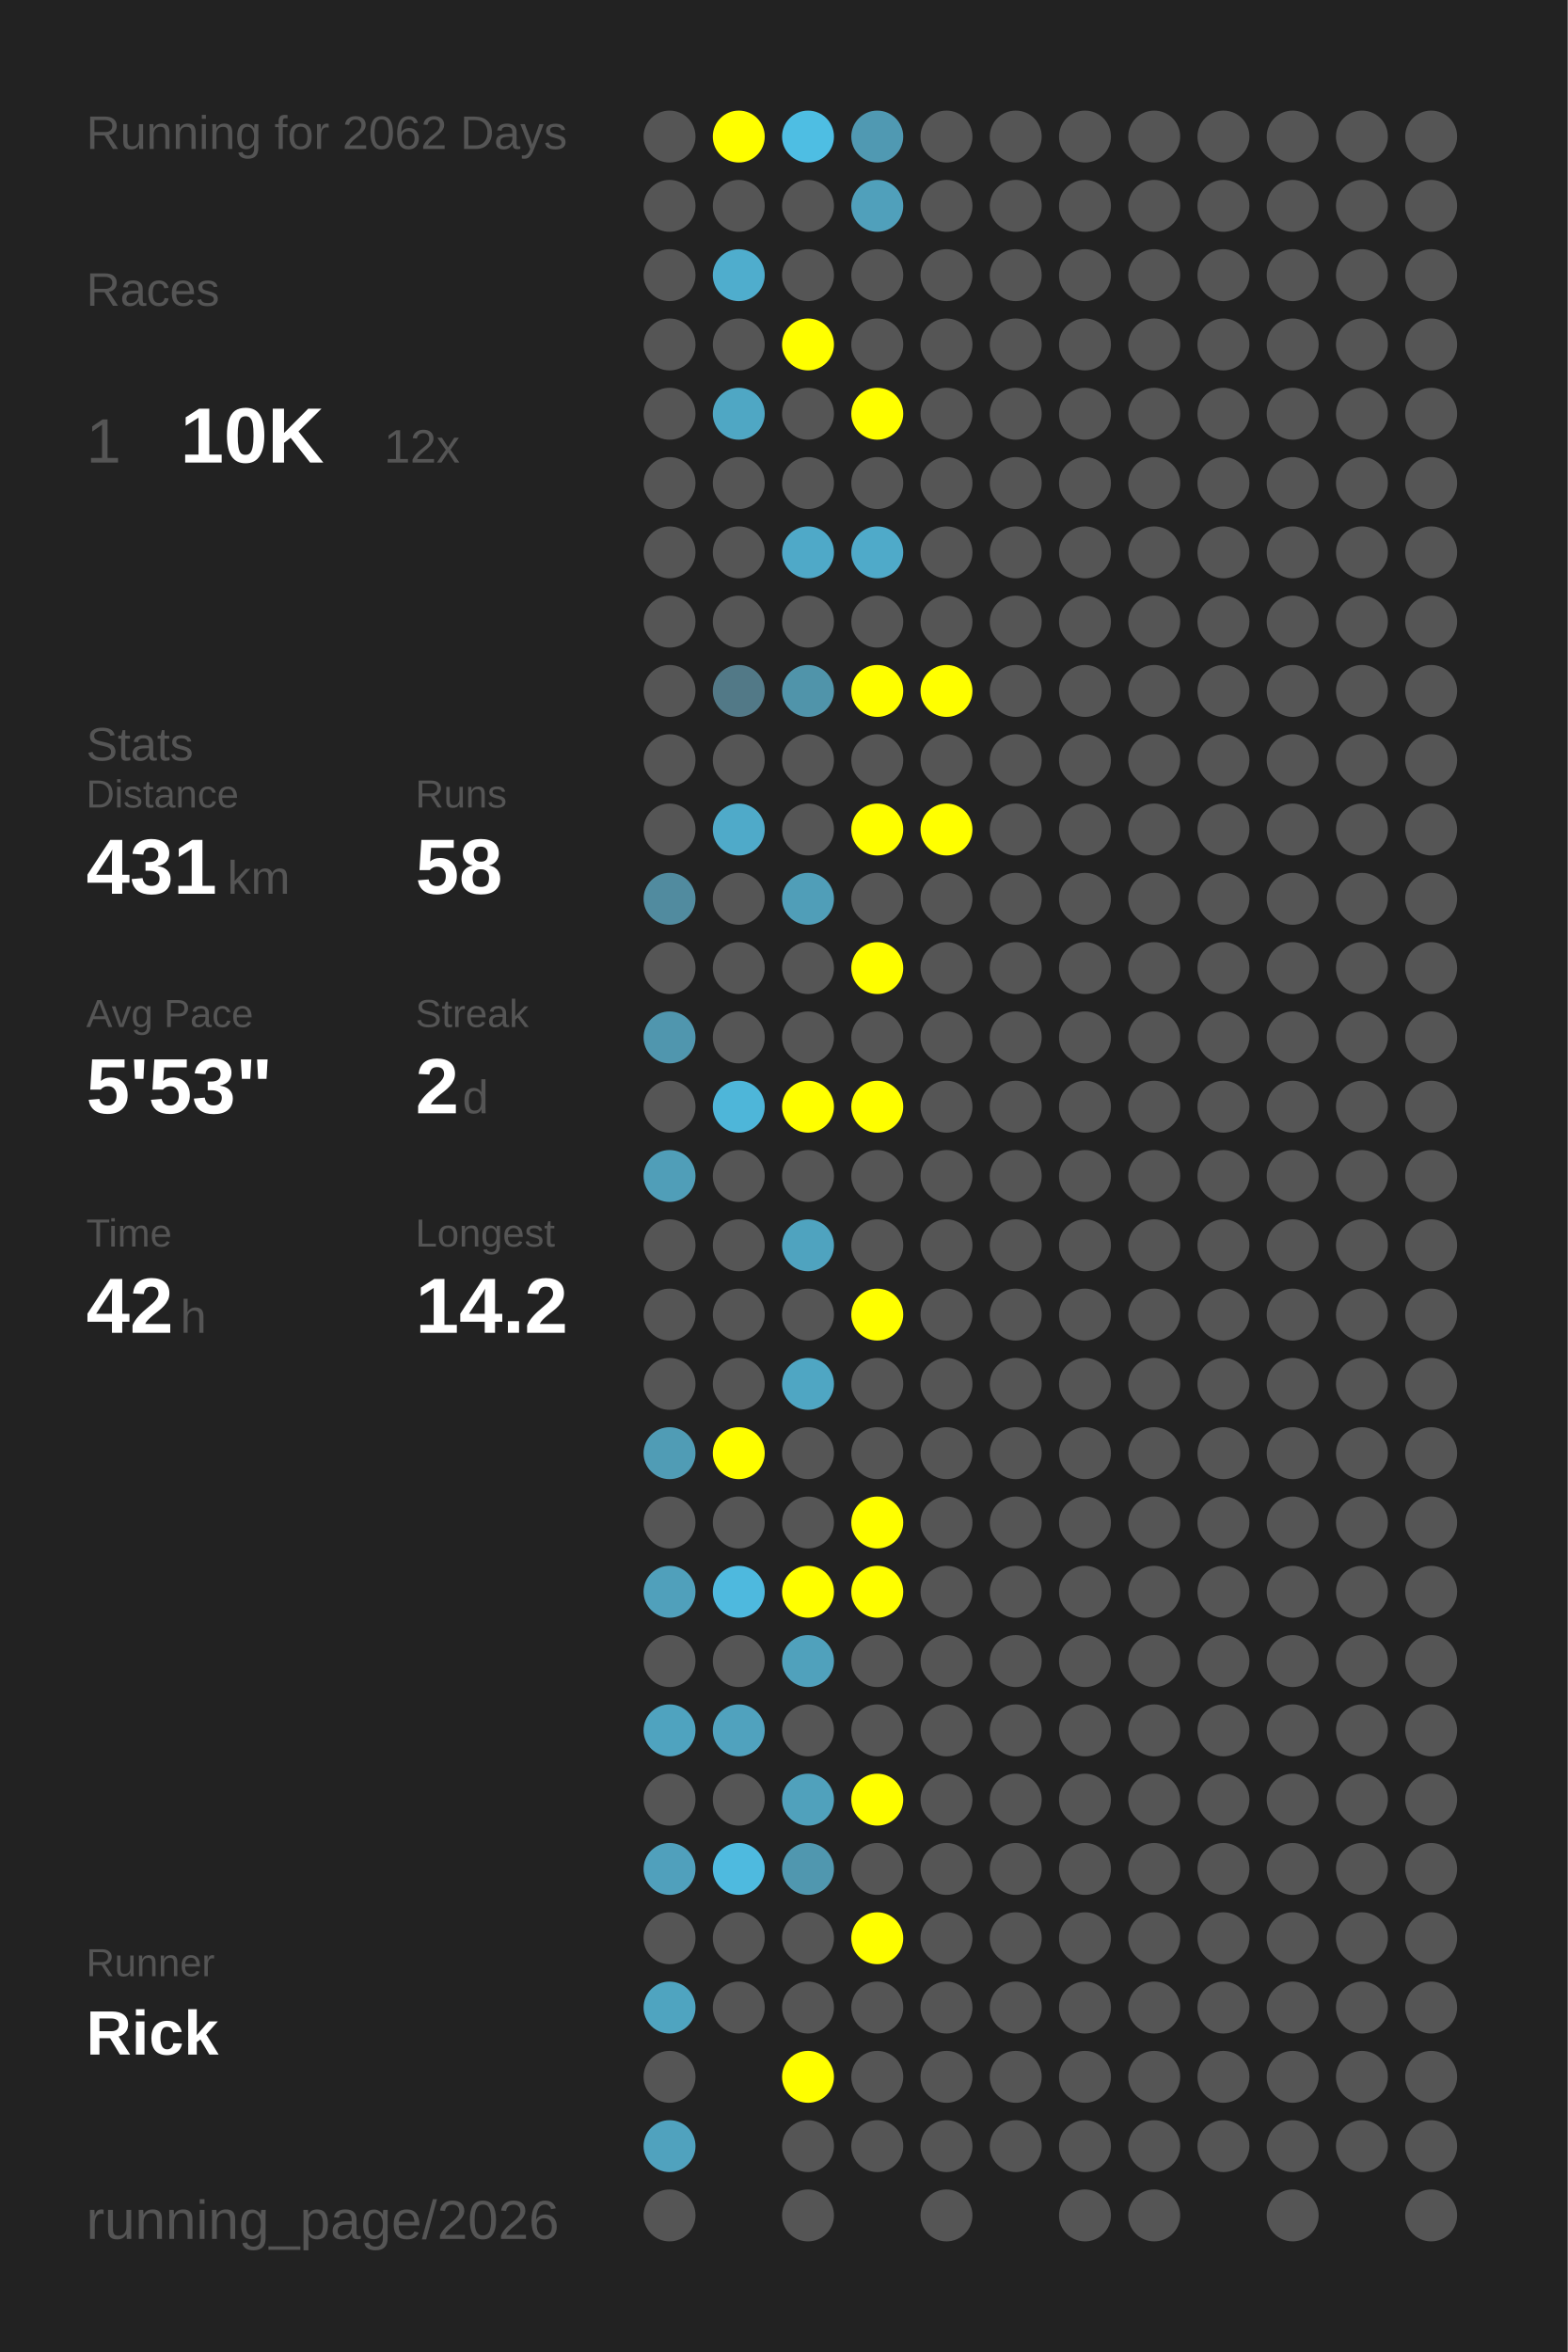
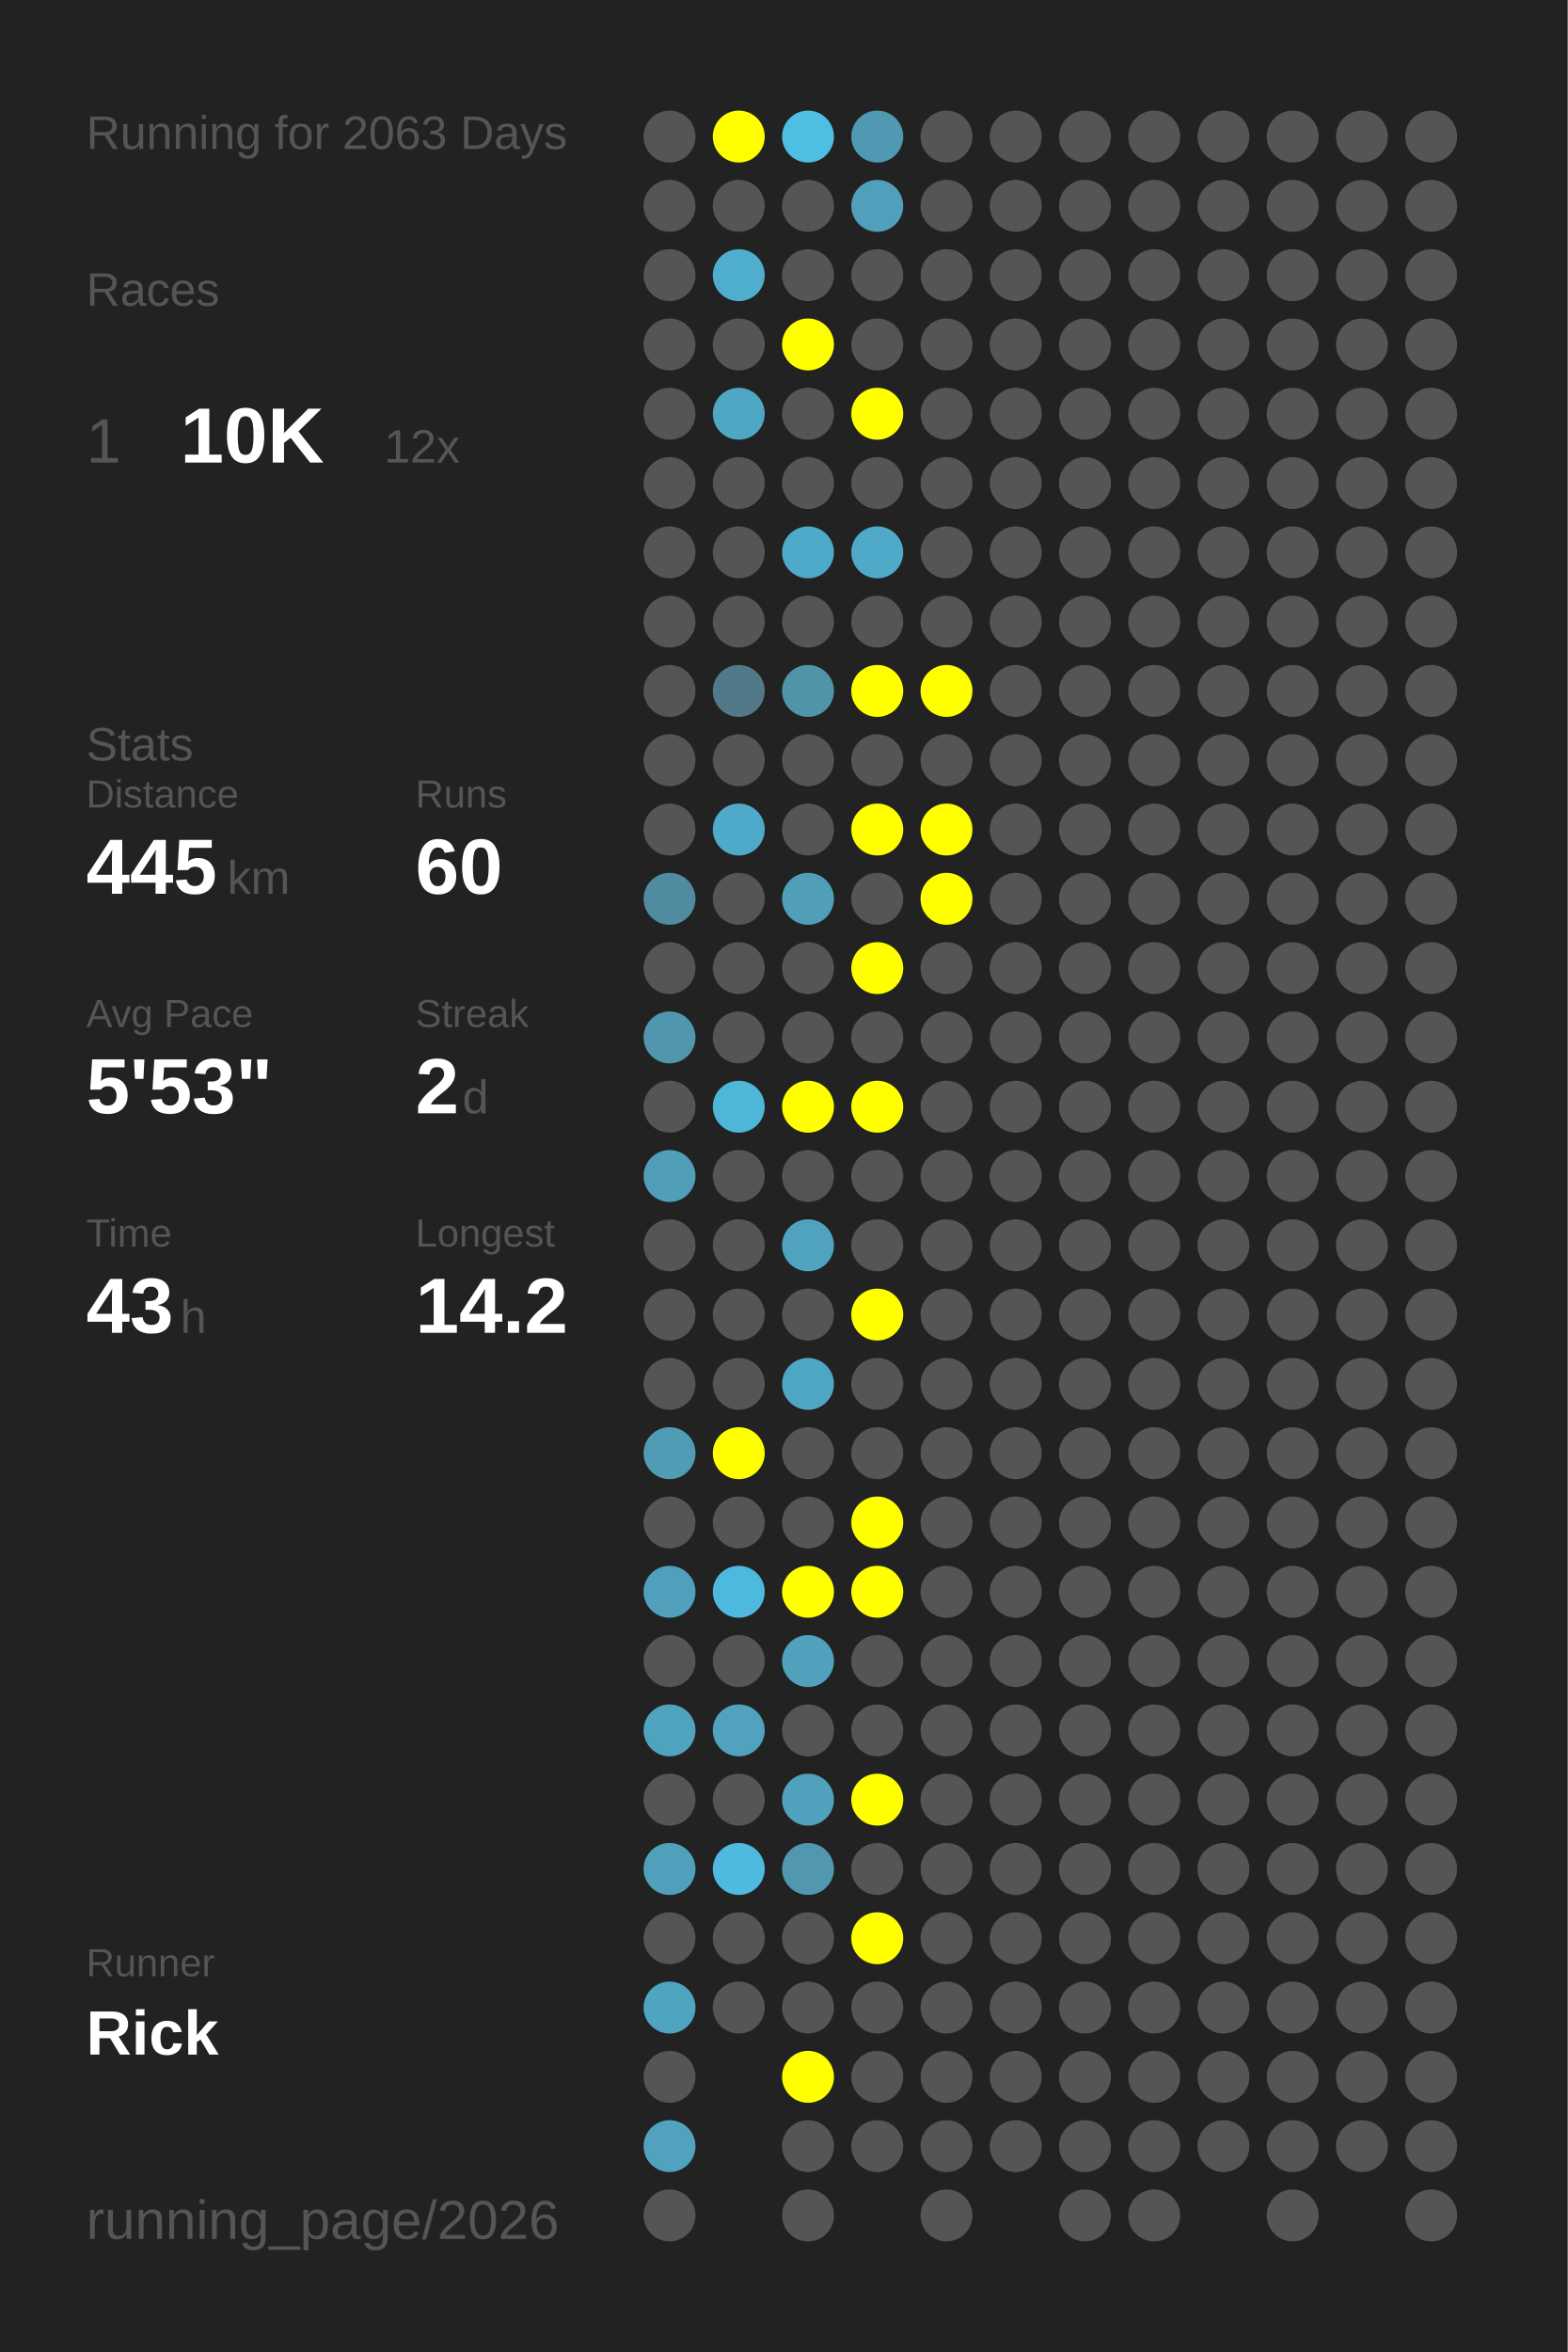
<svg xmlns="http://www.w3.org/2000/svg" baseProfile="full" height="300mm" version="1.1" viewBox="0,0,200,300" width="200mm">
  <defs />
  <rect fill="#222222" height="300" width="200" x="0" y="0" />
-   <text fill="#555555" style="font-size:6px; font-family:Arial;" x="11" y="19">Running for 2062 Days</text>
+   <text fill="#555555" style="font-size:6px; font-family:Arial;" x="11" y="19">Running for 2063 Days</text>
  <text fill="#555555" style="font-size:6px; font-family:Arial;" x="11" y="39">Races</text>
  <text fill="#555555" style="font-size:8px; font-family:Arial;" x="11" y="59">1</text>
  <text fill="#FFFFFF" style="font-size:10px; font-family:Arial; font-weight:bold;" x="23" y="59">10K</text>
  <text fill="#555555" style="font-size:6px; font-family:Arial;" x="49" y="59">12x</text>
  <text fill="#555555" style="font-size:6px; font-family:Arial;" x="11" y="97">Stats</text>
  <text fill="#555555" style="font-size:5px; font-family:Arial;" x="11" y="103">Distance</text>
-   <text fill="#FFFFFF" style="font-size:10px; font-family:Arial; font-weight:bold;" x="11" y="114">431</text>
+   <text fill="#FFFFFF" style="font-size:10px; font-family:Arial; font-weight:bold;" x="11" y="114">445</text>
  <text fill="#555555" style="font-size:6px; font-family:Arial;" x="29" y="114">km</text>
  <text fill="#555555" style="font-size:5px; font-family:Arial;" x="53" y="103">Runs</text>
-   <text fill="#FFFFFF" style="font-size:10px; font-family:Arial; font-weight:bold;" x="53" y="114">58</text>
+   <text fill="#FFFFFF" style="font-size:10px; font-family:Arial; font-weight:bold;" x="53" y="114">60</text>
  <text fill="#555555" style="font-size:5px; font-family:Arial;" x="11" y="131">Avg Pace</text>
  <text fill="#FFFFFF" style="font-size:10px; font-family:Arial; font-weight:bold;" x="11" y="142">5'53"</text>
  <text fill="#555555" style="font-size:5px; font-family:Arial;" x="53" y="131">Streak</text>
  <text fill="#FFFFFF" style="font-size:10px; font-family:Arial; font-weight:bold;" x="53" y="142">2</text>
  <text fill="#555555" style="font-size:6px; font-family:Arial;" x="59" y="142">d</text>
  <text fill="#555555" style="font-size:5px; font-family:Arial;" x="11" y="159">Time</text>
-   <text fill="#FFFFFF" style="font-size:10px; font-family:Arial; font-weight:bold;" x="11" y="170">42</text>
+   <text fill="#FFFFFF" style="font-size:10px; font-family:Arial; font-weight:bold;" x="11" y="170">43</text>
  <text fill="#555555" style="font-size:6px; font-family:Arial;" x="23" y="170">h</text>
  <text fill="#555555" style="font-size:5px; font-family:Arial;" x="53" y="159">Longest</text>
  <text fill="#FFFFFF" style="font-size:10px; font-family:Arial; font-weight:bold;" x="53" y="170">14.2</text>
  <text fill="#555555" style="font-size:5px; font-family:Arial;" x="11" y="252.065">Runner</text>
  <text fill="#FFFFFF" style="font-size:8px; font-family:Arial; font-weight:bold;" x="11" y="262.065">Rick</text>
  <text fill="#555555" style="font-size:7px; font-family:Arial;" x="11" y="285.581">running_page/2026</text>
  <circle cx="85.417" cy="17.419" fill="#555555" r="3.312" />
  <circle cx="85.417" cy="26.258" fill="#555555" r="3.312" />
  <circle cx="85.417" cy="35.097" fill="#555555" r="3.312" />
  <circle cx="85.417" cy="43.935" fill="#555555" r="3.312" />
  <circle cx="85.417" cy="52.774" fill="#555555" r="3.312" />
  <circle cx="85.417" cy="61.613" fill="#555555" r="3.312" />
  <circle cx="85.417" cy="70.452" fill="#555555" r="3.312" />
  <circle cx="85.417" cy="79.29" fill="#555555" r="3.312" />
  <circle cx="85.417" cy="88.129" fill="#555555" r="3.312" />
  <circle cx="85.417" cy="96.968" fill="#555555" r="3.312" />
  <circle cx="85.417" cy="105.806" fill="#555555" r="3.312" />
  <circle cx="85.417" cy="114.645" fill="#518b9f" r="3.312" />
  <circle cx="85.417" cy="123.484" fill="#555555" r="3.312" />
  <circle cx="85.417" cy="132.323" fill="#5096ae" r="3.312" />
  <circle cx="85.417" cy="141.161" fill="#555555" r="3.312" />
  <circle cx="85.417" cy="150" fill="#509eb8" r="3.312" />
  <circle cx="85.417" cy="158.839" fill="#555555" r="3.312" />
  <circle cx="85.417" cy="167.677" fill="#555555" r="3.312" />
  <circle cx="85.417" cy="176.516" fill="#555555" r="3.312" />
  <circle cx="85.417" cy="185.355" fill="#509cb5" r="3.312" />
  <circle cx="85.417" cy="194.194" fill="#555555" r="3.312" />
  <circle cx="85.417" cy="203.032" fill="#50a0bb" r="3.312" />
  <circle cx="85.417" cy="211.871" fill="#555555" r="3.312" />
  <circle cx="85.417" cy="220.71" fill="#4fa3bf" r="3.312" />
  <circle cx="85.417" cy="229.548" fill="#555555" r="3.312" />
  <circle cx="85.417" cy="238.387" fill="#50a0bc" r="3.312" />
  <circle cx="85.417" cy="247.226" fill="#555555" r="3.312" />
  <circle cx="85.417" cy="256.065" fill="#4fa4c0" r="3.312" />
  <circle cx="85.417" cy="264.903" fill="#555555" r="3.312" />
  <circle cx="85.417" cy="273.742" fill="#50a2be" r="3.312" />
  <circle cx="85.417" cy="282.581" fill="#555555" r="3.312" />
  <circle cx="94.25" cy="17.419" fill="#FFFF00" r="3.312" />
  <circle cx="94.25" cy="26.258" fill="#555555" r="3.312" />
  <circle cx="94.25" cy="35.097" fill="#4fadcd" r="3.312" />
  <circle cx="94.25" cy="43.935" fill="#555555" r="3.312" />
  <circle cx="94.25" cy="52.774" fill="#4fa7c4" r="3.312" />
  <circle cx="94.25" cy="61.613" fill="#555555" r="3.312" />
  <circle cx="94.25" cy="70.452" fill="#555555" r="3.312" />
  <circle cx="94.25" cy="79.29" fill="#555555" r="3.312" />
  <circle cx="94.25" cy="88.129" fill="#527987" r="3.312" />
  <circle cx="94.25" cy="96.968" fill="#555555" r="3.312" />
  <circle cx="94.25" cy="105.806" fill="#4faac9" r="3.312" />
  <circle cx="94.25" cy="114.645" fill="#555555" r="3.312" />
  <circle cx="94.25" cy="123.484" fill="#555555" r="3.312" />
  <circle cx="94.25" cy="132.323" fill="#555555" r="3.312" />
  <circle cx="94.25" cy="141.161" fill="#4eb6d9" r="3.312" />
  <circle cx="94.25" cy="150" fill="#555555" r="3.312" />
  <circle cx="94.25" cy="158.839" fill="#555555" r="3.312" />
  <circle cx="94.25" cy="167.677" fill="#555555" r="3.312" />
  <circle cx="94.25" cy="176.516" fill="#555555" r="3.312" />
  <circle cx="94.25" cy="185.355" fill="#FFFF00" r="3.312" />
  <circle cx="94.25" cy="194.194" fill="#555555" r="3.312" />
  <circle cx="94.25" cy="203.032" fill="#4eb9de" r="3.312" />
  <circle cx="94.25" cy="211.871" fill="#555555" r="3.312" />
  <circle cx="94.25" cy="220.71" fill="#50a2be" r="3.312" />
  <circle cx="94.25" cy="229.548" fill="#555555" r="3.312" />
  <circle cx="94.25" cy="238.387" fill="#4ebadf" r="3.312" />
  <circle cx="94.25" cy="247.226" fill="#555555" r="3.312" />
  <circle cx="94.25" cy="256.065" fill="#555555" r="3.312" />
  <circle cx="103.083" cy="17.419" fill="#4ebee3" r="3.312" />
  <circle cx="103.083" cy="26.258" fill="#555555" r="3.312" />
  <circle cx="103.083" cy="35.097" fill="#555555" r="3.312" />
  <circle cx="103.083" cy="43.935" fill="#FFFF00" r="3.312" />
  <circle cx="103.083" cy="52.774" fill="#555555" r="3.312" />
  <circle cx="103.083" cy="61.613" fill="#555555" r="3.312" />
  <circle cx="103.083" cy="70.452" fill="#4fa9c8" r="3.312" />
  <circle cx="103.083" cy="79.29" fill="#555555" r="3.312" />
  <circle cx="103.083" cy="88.129" fill="#5094aa" r="3.312" />
  <circle cx="103.083" cy="96.968" fill="#555555" r="3.312" />
  <circle cx="103.083" cy="105.806" fill="#555555" r="3.312" />
  <circle cx="103.083" cy="114.645" fill="#509eb8" r="3.312" />
  <circle cx="103.083" cy="123.484" fill="#555555" r="3.312" />
  <circle cx="103.083" cy="132.323" fill="#555555" r="3.312" />
  <circle cx="103.083" cy="141.161" fill="#FFFF00" r="3.312" />
  <circle cx="103.083" cy="150" fill="#555555" r="3.312" />
  <circle cx="103.083" cy="158.839" fill="#4fa3bf" r="3.312" />
  <circle cx="103.083" cy="167.677" fill="#555555" r="3.312" />
  <circle cx="103.083" cy="176.516" fill="#4fa6c3" r="3.312" />
  <circle cx="103.083" cy="185.355" fill="#555555" r="3.312" />
  <circle cx="103.083" cy="194.194" fill="#555555" r="3.312" />
  <circle cx="103.083" cy="203.032" fill="#FFFF00" r="3.312" />
  <circle cx="103.083" cy="211.871" fill="#50a1bc" r="3.312" />
  <circle cx="103.083" cy="220.71" fill="#555555" r="3.312" />
  <circle cx="103.083" cy="229.548" fill="#50a1bc" r="3.312" />
  <circle cx="103.083" cy="238.387" fill="#5097af" r="3.312" />
  <circle cx="103.083" cy="247.226" fill="#555555" r="3.312" />
  <circle cx="103.083" cy="256.065" fill="#555555" r="3.312" />
  <circle cx="103.083" cy="264.903" fill="#FFFF00" r="3.312" />
  <circle cx="103.083" cy="273.742" fill="#555555" r="3.312" />
  <circle cx="103.083" cy="282.581" fill="#555555" r="3.312" />
  <circle cx="111.917" cy="17.419" fill="#5099b2" r="3.312" />
  <circle cx="111.917" cy="26.258" fill="#50a0bb" r="3.312" />
  <circle cx="111.917" cy="35.097" fill="#555555" r="3.312" />
  <circle cx="111.917" cy="43.935" fill="#555555" r="3.312" />
  <circle cx="111.917" cy="52.774" fill="#FFFF00" r="3.312" />
  <circle cx="111.917" cy="61.613" fill="#555555" r="3.312" />
  <circle cx="111.917" cy="70.452" fill="#4faac9" r="3.312" />
  <circle cx="111.917" cy="79.29" fill="#555555" r="3.312" />
  <circle cx="111.917" cy="88.129" fill="#FFFF00" r="3.312" />
  <circle cx="111.917" cy="96.968" fill="#555555" r="3.312" />
  <circle cx="111.917" cy="105.806" fill="#FFFF00" r="3.312" />
  <circle cx="111.917" cy="114.645" fill="#555555" r="3.312" />
  <circle cx="111.917" cy="123.484" fill="#FFFF00" r="3.312" />
  <circle cx="111.917" cy="132.323" fill="#555555" r="3.312" />
  <circle cx="111.917" cy="141.161" fill="#FFFF00" r="3.312" />
  <circle cx="111.917" cy="150" fill="#555555" r="3.312" />
  <circle cx="111.917" cy="158.839" fill="#555555" r="3.312" />
  <circle cx="111.917" cy="167.677" fill="#FFFF00" r="3.312" />
  <circle cx="111.917" cy="176.516" fill="#555555" r="3.312" />
  <circle cx="111.917" cy="185.355" fill="#555555" r="3.312" />
  <circle cx="111.917" cy="194.194" fill="#FFFF00" r="3.312" />
  <circle cx="111.917" cy="203.032" fill="#FFFF00" r="3.312" />
  <circle cx="111.917" cy="211.871" fill="#555555" r="3.312" />
  <circle cx="111.917" cy="220.71" fill="#555555" r="3.312" />
  <circle cx="111.917" cy="229.548" fill="#FFFF00" r="3.312" />
  <circle cx="111.917" cy="238.387" fill="#555555" r="3.312" />
  <circle cx="111.917" cy="247.226" fill="#FFFF00" r="3.312" />
  <circle cx="111.917" cy="256.065" fill="#555555" r="3.312" />
  <circle cx="111.917" cy="264.903" fill="#555555" r="3.312" />
  <circle cx="111.917" cy="273.742" fill="#555555" r="3.312" />
  <circle cx="120.75" cy="17.419" fill="#555555" r="3.312" />
  <circle cx="120.75" cy="26.258" fill="#555555" r="3.312" />
  <circle cx="120.75" cy="35.097" fill="#555555" r="3.312" />
  <circle cx="120.75" cy="43.935" fill="#555555" r="3.312" />
  <circle cx="120.75" cy="52.774" fill="#555555" r="3.312" />
  <circle cx="120.75" cy="61.613" fill="#555555" r="3.312" />
  <circle cx="120.75" cy="70.452" fill="#555555" r="3.312" />
  <circle cx="120.75" cy="79.29" fill="#555555" r="3.312" />
  <circle cx="120.75" cy="88.129" fill="#FFFF00" r="3.312" />
  <circle cx="120.75" cy="96.968" fill="#555555" r="3.312" />
  <circle cx="120.75" cy="105.806" fill="#FFFF00" r="3.312" />
-   <circle cx="120.75" cy="114.645" fill="#555555" r="3.312" />
+   <circle cx="120.75" cy="114.645" fill="#FFFF00" r="3.312" />
  <circle cx="120.75" cy="123.484" fill="#555555" r="3.312" />
  <circle cx="120.75" cy="132.323" fill="#555555" r="3.312" />
  <circle cx="120.75" cy="141.161" fill="#555555" r="3.312" />
  <circle cx="120.75" cy="150" fill="#555555" r="3.312" />
  <circle cx="120.75" cy="158.839" fill="#555555" r="3.312" />
  <circle cx="120.75" cy="167.677" fill="#555555" r="3.312" />
  <circle cx="120.75" cy="176.516" fill="#555555" r="3.312" />
  <circle cx="120.75" cy="185.355" fill="#555555" r="3.312" />
  <circle cx="120.75" cy="194.194" fill="#555555" r="3.312" />
  <circle cx="120.75" cy="203.032" fill="#555555" r="3.312" />
  <circle cx="120.75" cy="211.871" fill="#555555" r="3.312" />
  <circle cx="120.75" cy="220.71" fill="#555555" r="3.312" />
  <circle cx="120.75" cy="229.548" fill="#555555" r="3.312" />
  <circle cx="120.75" cy="238.387" fill="#555555" r="3.312" />
  <circle cx="120.75" cy="247.226" fill="#555555" r="3.312" />
  <circle cx="120.75" cy="256.065" fill="#555555" r="3.312" />
  <circle cx="120.75" cy="264.903" fill="#555555" r="3.312" />
  <circle cx="120.75" cy="273.742" fill="#555555" r="3.312" />
  <circle cx="120.75" cy="282.581" fill="#555555" r="3.312" />
  <circle cx="129.583" cy="17.419" fill="#555555" r="3.312" />
  <circle cx="129.583" cy="26.258" fill="#555555" r="3.312" />
  <circle cx="129.583" cy="35.097" fill="#555555" r="3.312" />
  <circle cx="129.583" cy="43.935" fill="#555555" r="3.312" />
  <circle cx="129.583" cy="52.774" fill="#555555" r="3.312" />
  <circle cx="129.583" cy="61.613" fill="#555555" r="3.312" />
  <circle cx="129.583" cy="70.452" fill="#555555" r="3.312" />
  <circle cx="129.583" cy="79.29" fill="#555555" r="3.312" />
  <circle cx="129.583" cy="88.129" fill="#555555" r="3.312" />
  <circle cx="129.583" cy="96.968" fill="#555555" r="3.312" />
  <circle cx="129.583" cy="105.806" fill="#555555" r="3.312" />
  <circle cx="129.583" cy="114.645" fill="#555555" r="3.312" />
  <circle cx="129.583" cy="123.484" fill="#555555" r="3.312" />
  <circle cx="129.583" cy="132.323" fill="#555555" r="3.312" />
  <circle cx="129.583" cy="141.161" fill="#555555" r="3.312" />
  <circle cx="129.583" cy="150" fill="#555555" r="3.312" />
  <circle cx="129.583" cy="158.839" fill="#555555" r="3.312" />
  <circle cx="129.583" cy="167.677" fill="#555555" r="3.312" />
  <circle cx="129.583" cy="176.516" fill="#555555" r="3.312" />
  <circle cx="129.583" cy="185.355" fill="#555555" r="3.312" />
  <circle cx="129.583" cy="194.194" fill="#555555" r="3.312" />
  <circle cx="129.583" cy="203.032" fill="#555555" r="3.312" />
  <circle cx="129.583" cy="211.871" fill="#555555" r="3.312" />
  <circle cx="129.583" cy="220.71" fill="#555555" r="3.312" />
  <circle cx="129.583" cy="229.548" fill="#555555" r="3.312" />
  <circle cx="129.583" cy="238.387" fill="#555555" r="3.312" />
  <circle cx="129.583" cy="247.226" fill="#555555" r="3.312" />
  <circle cx="129.583" cy="256.065" fill="#555555" r="3.312" />
  <circle cx="129.583" cy="264.903" fill="#555555" r="3.312" />
  <circle cx="129.583" cy="273.742" fill="#555555" r="3.312" />
  <circle cx="138.417" cy="17.419" fill="#555555" r="3.312" />
  <circle cx="138.417" cy="26.258" fill="#555555" r="3.312" />
  <circle cx="138.417" cy="35.097" fill="#555555" r="3.312" />
  <circle cx="138.417" cy="43.935" fill="#555555" r="3.312" />
  <circle cx="138.417" cy="52.774" fill="#555555" r="3.312" />
  <circle cx="138.417" cy="61.613" fill="#555555" r="3.312" />
  <circle cx="138.417" cy="70.452" fill="#555555" r="3.312" />
  <circle cx="138.417" cy="79.29" fill="#555555" r="3.312" />
  <circle cx="138.417" cy="88.129" fill="#555555" r="3.312" />
  <circle cx="138.417" cy="96.968" fill="#555555" r="3.312" />
  <circle cx="138.417" cy="105.806" fill="#555555" r="3.312" />
  <circle cx="138.417" cy="114.645" fill="#555555" r="3.312" />
  <circle cx="138.417" cy="123.484" fill="#555555" r="3.312" />
  <circle cx="138.417" cy="132.323" fill="#555555" r="3.312" />
  <circle cx="138.417" cy="141.161" fill="#555555" r="3.312" />
  <circle cx="138.417" cy="150" fill="#555555" r="3.312" />
  <circle cx="138.417" cy="158.839" fill="#555555" r="3.312" />
  <circle cx="138.417" cy="167.677" fill="#555555" r="3.312" />
  <circle cx="138.417" cy="176.516" fill="#555555" r="3.312" />
  <circle cx="138.417" cy="185.355" fill="#555555" r="3.312" />
  <circle cx="138.417" cy="194.194" fill="#555555" r="3.312" />
  <circle cx="138.417" cy="203.032" fill="#555555" r="3.312" />
  <circle cx="138.417" cy="211.871" fill="#555555" r="3.312" />
  <circle cx="138.417" cy="220.71" fill="#555555" r="3.312" />
  <circle cx="138.417" cy="229.548" fill="#555555" r="3.312" />
  <circle cx="138.417" cy="238.387" fill="#555555" r="3.312" />
  <circle cx="138.417" cy="247.226" fill="#555555" r="3.312" />
  <circle cx="138.417" cy="256.065" fill="#555555" r="3.312" />
  <circle cx="138.417" cy="264.903" fill="#555555" r="3.312" />
  <circle cx="138.417" cy="273.742" fill="#555555" r="3.312" />
  <circle cx="138.417" cy="282.581" fill="#555555" r="3.312" />
  <circle cx="147.25" cy="17.419" fill="#555555" r="3.312" />
  <circle cx="147.25" cy="26.258" fill="#555555" r="3.312" />
  <circle cx="147.25" cy="35.097" fill="#555555" r="3.312" />
  <circle cx="147.25" cy="43.935" fill="#555555" r="3.312" />
  <circle cx="147.25" cy="52.774" fill="#555555" r="3.312" />
  <circle cx="147.25" cy="61.613" fill="#555555" r="3.312" />
  <circle cx="147.25" cy="70.452" fill="#555555" r="3.312" />
  <circle cx="147.25" cy="79.29" fill="#555555" r="3.312" />
  <circle cx="147.25" cy="88.129" fill="#555555" r="3.312" />
  <circle cx="147.25" cy="96.968" fill="#555555" r="3.312" />
  <circle cx="147.25" cy="105.806" fill="#555555" r="3.312" />
  <circle cx="147.25" cy="114.645" fill="#555555" r="3.312" />
  <circle cx="147.25" cy="123.484" fill="#555555" r="3.312" />
  <circle cx="147.25" cy="132.323" fill="#555555" r="3.312" />
  <circle cx="147.25" cy="141.161" fill="#555555" r="3.312" />
  <circle cx="147.25" cy="150" fill="#555555" r="3.312" />
  <circle cx="147.25" cy="158.839" fill="#555555" r="3.312" />
  <circle cx="147.25" cy="167.677" fill="#555555" r="3.312" />
  <circle cx="147.25" cy="176.516" fill="#555555" r="3.312" />
  <circle cx="147.25" cy="185.355" fill="#555555" r="3.312" />
  <circle cx="147.25" cy="194.194" fill="#555555" r="3.312" />
  <circle cx="147.25" cy="203.032" fill="#555555" r="3.312" />
  <circle cx="147.25" cy="211.871" fill="#555555" r="3.312" />
  <circle cx="147.25" cy="220.71" fill="#555555" r="3.312" />
  <circle cx="147.25" cy="229.548" fill="#555555" r="3.312" />
  <circle cx="147.25" cy="238.387" fill="#555555" r="3.312" />
  <circle cx="147.25" cy="247.226" fill="#555555" r="3.312" />
  <circle cx="147.25" cy="256.065" fill="#555555" r="3.312" />
  <circle cx="147.25" cy="264.903" fill="#555555" r="3.312" />
  <circle cx="147.25" cy="273.742" fill="#555555" r="3.312" />
  <circle cx="147.25" cy="282.581" fill="#555555" r="3.312" />
  <circle cx="156.083" cy="17.419" fill="#555555" r="3.312" />
  <circle cx="156.083" cy="26.258" fill="#555555" r="3.312" />
  <circle cx="156.083" cy="35.097" fill="#555555" r="3.312" />
  <circle cx="156.083" cy="43.935" fill="#555555" r="3.312" />
  <circle cx="156.083" cy="52.774" fill="#555555" r="3.312" />
  <circle cx="156.083" cy="61.613" fill="#555555" r="3.312" />
  <circle cx="156.083" cy="70.452" fill="#555555" r="3.312" />
  <circle cx="156.083" cy="79.29" fill="#555555" r="3.312" />
  <circle cx="156.083" cy="88.129" fill="#555555" r="3.312" />
  <circle cx="156.083" cy="96.968" fill="#555555" r="3.312" />
  <circle cx="156.083" cy="105.806" fill="#555555" r="3.312" />
  <circle cx="156.083" cy="114.645" fill="#555555" r="3.312" />
  <circle cx="156.083" cy="123.484" fill="#555555" r="3.312" />
  <circle cx="156.083" cy="132.323" fill="#555555" r="3.312" />
  <circle cx="156.083" cy="141.161" fill="#555555" r="3.312" />
  <circle cx="156.083" cy="150" fill="#555555" r="3.312" />
  <circle cx="156.083" cy="158.839" fill="#555555" r="3.312" />
  <circle cx="156.083" cy="167.677" fill="#555555" r="3.312" />
  <circle cx="156.083" cy="176.516" fill="#555555" r="3.312" />
  <circle cx="156.083" cy="185.355" fill="#555555" r="3.312" />
  <circle cx="156.083" cy="194.194" fill="#555555" r="3.312" />
  <circle cx="156.083" cy="203.032" fill="#555555" r="3.312" />
  <circle cx="156.083" cy="211.871" fill="#555555" r="3.312" />
  <circle cx="156.083" cy="220.71" fill="#555555" r="3.312" />
  <circle cx="156.083" cy="229.548" fill="#555555" r="3.312" />
  <circle cx="156.083" cy="238.387" fill="#555555" r="3.312" />
  <circle cx="156.083" cy="247.226" fill="#555555" r="3.312" />
  <circle cx="156.083" cy="256.065" fill="#555555" r="3.312" />
  <circle cx="156.083" cy="264.903" fill="#555555" r="3.312" />
  <circle cx="156.083" cy="273.742" fill="#555555" r="3.312" />
  <circle cx="164.917" cy="17.419" fill="#555555" r="3.312" />
  <circle cx="164.917" cy="26.258" fill="#555555" r="3.312" />
  <circle cx="164.917" cy="35.097" fill="#555555" r="3.312" />
  <circle cx="164.917" cy="43.935" fill="#555555" r="3.312" />
  <circle cx="164.917" cy="52.774" fill="#555555" r="3.312" />
  <circle cx="164.917" cy="61.613" fill="#555555" r="3.312" />
  <circle cx="164.917" cy="70.452" fill="#555555" r="3.312" />
  <circle cx="164.917" cy="79.29" fill="#555555" r="3.312" />
  <circle cx="164.917" cy="88.129" fill="#555555" r="3.312" />
  <circle cx="164.917" cy="96.968" fill="#555555" r="3.312" />
  <circle cx="164.917" cy="105.806" fill="#555555" r="3.312" />
  <circle cx="164.917" cy="114.645" fill="#555555" r="3.312" />
  <circle cx="164.917" cy="123.484" fill="#555555" r="3.312" />
  <circle cx="164.917" cy="132.323" fill="#555555" r="3.312" />
  <circle cx="164.917" cy="141.161" fill="#555555" r="3.312" />
  <circle cx="164.917" cy="150" fill="#555555" r="3.312" />
  <circle cx="164.917" cy="158.839" fill="#555555" r="3.312" />
  <circle cx="164.917" cy="167.677" fill="#555555" r="3.312" />
  <circle cx="164.917" cy="176.516" fill="#555555" r="3.312" />
  <circle cx="164.917" cy="185.355" fill="#555555" r="3.312" />
  <circle cx="164.917" cy="194.194" fill="#555555" r="3.312" />
  <circle cx="164.917" cy="203.032" fill="#555555" r="3.312" />
  <circle cx="164.917" cy="211.871" fill="#555555" r="3.312" />
  <circle cx="164.917" cy="220.71" fill="#555555" r="3.312" />
  <circle cx="164.917" cy="229.548" fill="#555555" r="3.312" />
  <circle cx="164.917" cy="238.387" fill="#555555" r="3.312" />
  <circle cx="164.917" cy="247.226" fill="#555555" r="3.312" />
  <circle cx="164.917" cy="256.065" fill="#555555" r="3.312" />
  <circle cx="164.917" cy="264.903" fill="#555555" r="3.312" />
  <circle cx="164.917" cy="273.742" fill="#555555" r="3.312" />
  <circle cx="164.917" cy="282.581" fill="#555555" r="3.312" />
  <circle cx="173.75" cy="17.419" fill="#555555" r="3.312" />
  <circle cx="173.75" cy="26.258" fill="#555555" r="3.312" />
  <circle cx="173.75" cy="35.097" fill="#555555" r="3.312" />
  <circle cx="173.75" cy="43.935" fill="#555555" r="3.312" />
  <circle cx="173.75" cy="52.774" fill="#555555" r="3.312" />
  <circle cx="173.75" cy="61.613" fill="#555555" r="3.312" />
  <circle cx="173.75" cy="70.452" fill="#555555" r="3.312" />
  <circle cx="173.75" cy="79.29" fill="#555555" r="3.312" />
  <circle cx="173.75" cy="88.129" fill="#555555" r="3.312" />
  <circle cx="173.75" cy="96.968" fill="#555555" r="3.312" />
  <circle cx="173.75" cy="105.806" fill="#555555" r="3.312" />
  <circle cx="173.75" cy="114.645" fill="#555555" r="3.312" />
  <circle cx="173.75" cy="123.484" fill="#555555" r="3.312" />
  <circle cx="173.75" cy="132.323" fill="#555555" r="3.312" />
  <circle cx="173.75" cy="141.161" fill="#555555" r="3.312" />
  <circle cx="173.75" cy="150" fill="#555555" r="3.312" />
  <circle cx="173.75" cy="158.839" fill="#555555" r="3.312" />
  <circle cx="173.75" cy="167.677" fill="#555555" r="3.312" />
  <circle cx="173.75" cy="176.516" fill="#555555" r="3.312" />
  <circle cx="173.75" cy="185.355" fill="#555555" r="3.312" />
  <circle cx="173.75" cy="194.194" fill="#555555" r="3.312" />
  <circle cx="173.75" cy="203.032" fill="#555555" r="3.312" />
  <circle cx="173.75" cy="211.871" fill="#555555" r="3.312" />
  <circle cx="173.75" cy="220.71" fill="#555555" r="3.312" />
  <circle cx="173.75" cy="229.548" fill="#555555" r="3.312" />
  <circle cx="173.75" cy="238.387" fill="#555555" r="3.312" />
  <circle cx="173.75" cy="247.226" fill="#555555" r="3.312" />
  <circle cx="173.75" cy="256.065" fill="#555555" r="3.312" />
  <circle cx="173.75" cy="264.903" fill="#555555" r="3.312" />
  <circle cx="173.75" cy="273.742" fill="#555555" r="3.312" />
  <circle cx="182.583" cy="17.419" fill="#555555" r="3.312" />
  <circle cx="182.583" cy="26.258" fill="#555555" r="3.312" />
  <circle cx="182.583" cy="35.097" fill="#555555" r="3.312" />
  <circle cx="182.583" cy="43.935" fill="#555555" r="3.312" />
  <circle cx="182.583" cy="52.774" fill="#555555" r="3.312" />
  <circle cx="182.583" cy="61.613" fill="#555555" r="3.312" />
  <circle cx="182.583" cy="70.452" fill="#555555" r="3.312" />
  <circle cx="182.583" cy="79.29" fill="#555555" r="3.312" />
  <circle cx="182.583" cy="88.129" fill="#555555" r="3.312" />
  <circle cx="182.583" cy="96.968" fill="#555555" r="3.312" />
  <circle cx="182.583" cy="105.806" fill="#555555" r="3.312" />
  <circle cx="182.583" cy="114.645" fill="#555555" r="3.312" />
  <circle cx="182.583" cy="123.484" fill="#555555" r="3.312" />
  <circle cx="182.583" cy="132.323" fill="#555555" r="3.312" />
  <circle cx="182.583" cy="141.161" fill="#555555" r="3.312" />
  <circle cx="182.583" cy="150" fill="#555555" r="3.312" />
  <circle cx="182.583" cy="158.839" fill="#555555" r="3.312" />
  <circle cx="182.583" cy="167.677" fill="#555555" r="3.312" />
  <circle cx="182.583" cy="176.516" fill="#555555" r="3.312" />
  <circle cx="182.583" cy="185.355" fill="#555555" r="3.312" />
  <circle cx="182.583" cy="194.194" fill="#555555" r="3.312" />
  <circle cx="182.583" cy="203.032" fill="#555555" r="3.312" />
  <circle cx="182.583" cy="211.871" fill="#555555" r="3.312" />
  <circle cx="182.583" cy="220.71" fill="#555555" r="3.312" />
  <circle cx="182.583" cy="229.548" fill="#555555" r="3.312" />
  <circle cx="182.583" cy="238.387" fill="#555555" r="3.312" />
  <circle cx="182.583" cy="247.226" fill="#555555" r="3.312" />
  <circle cx="182.583" cy="256.065" fill="#555555" r="3.312" />
  <circle cx="182.583" cy="264.903" fill="#555555" r="3.312" />
  <circle cx="182.583" cy="273.742" fill="#555555" r="3.312" />
  <circle cx="182.583" cy="282.581" fill="#555555" r="3.312" />
</svg>
